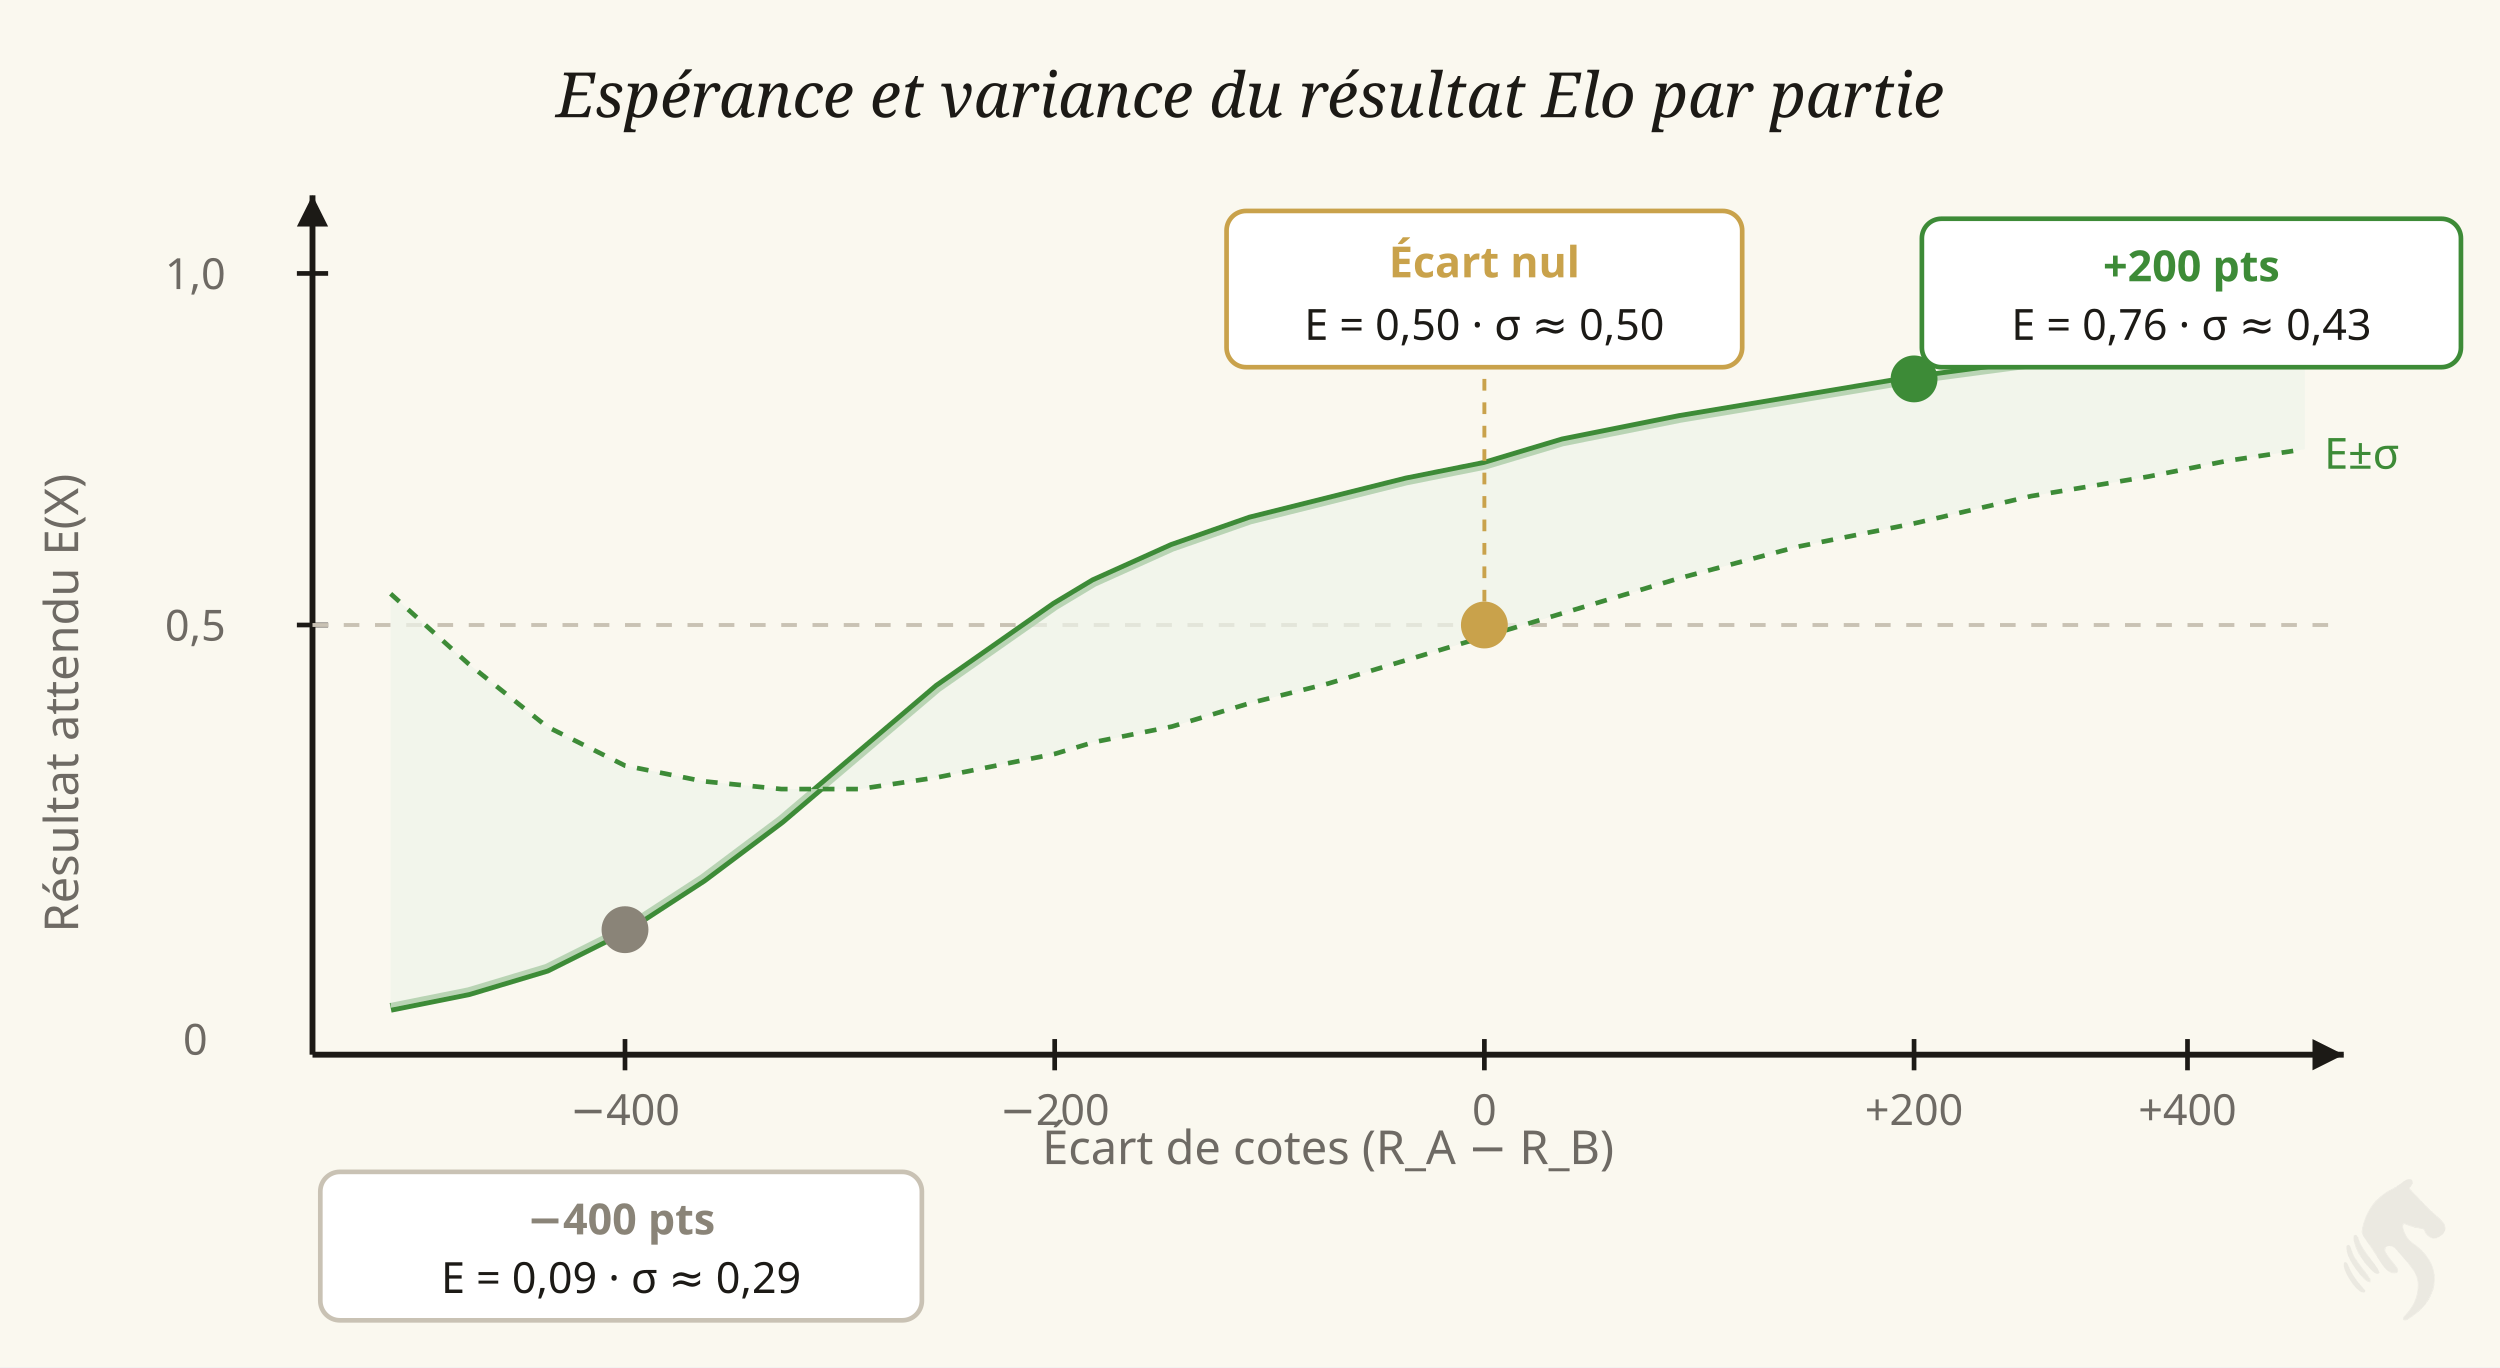
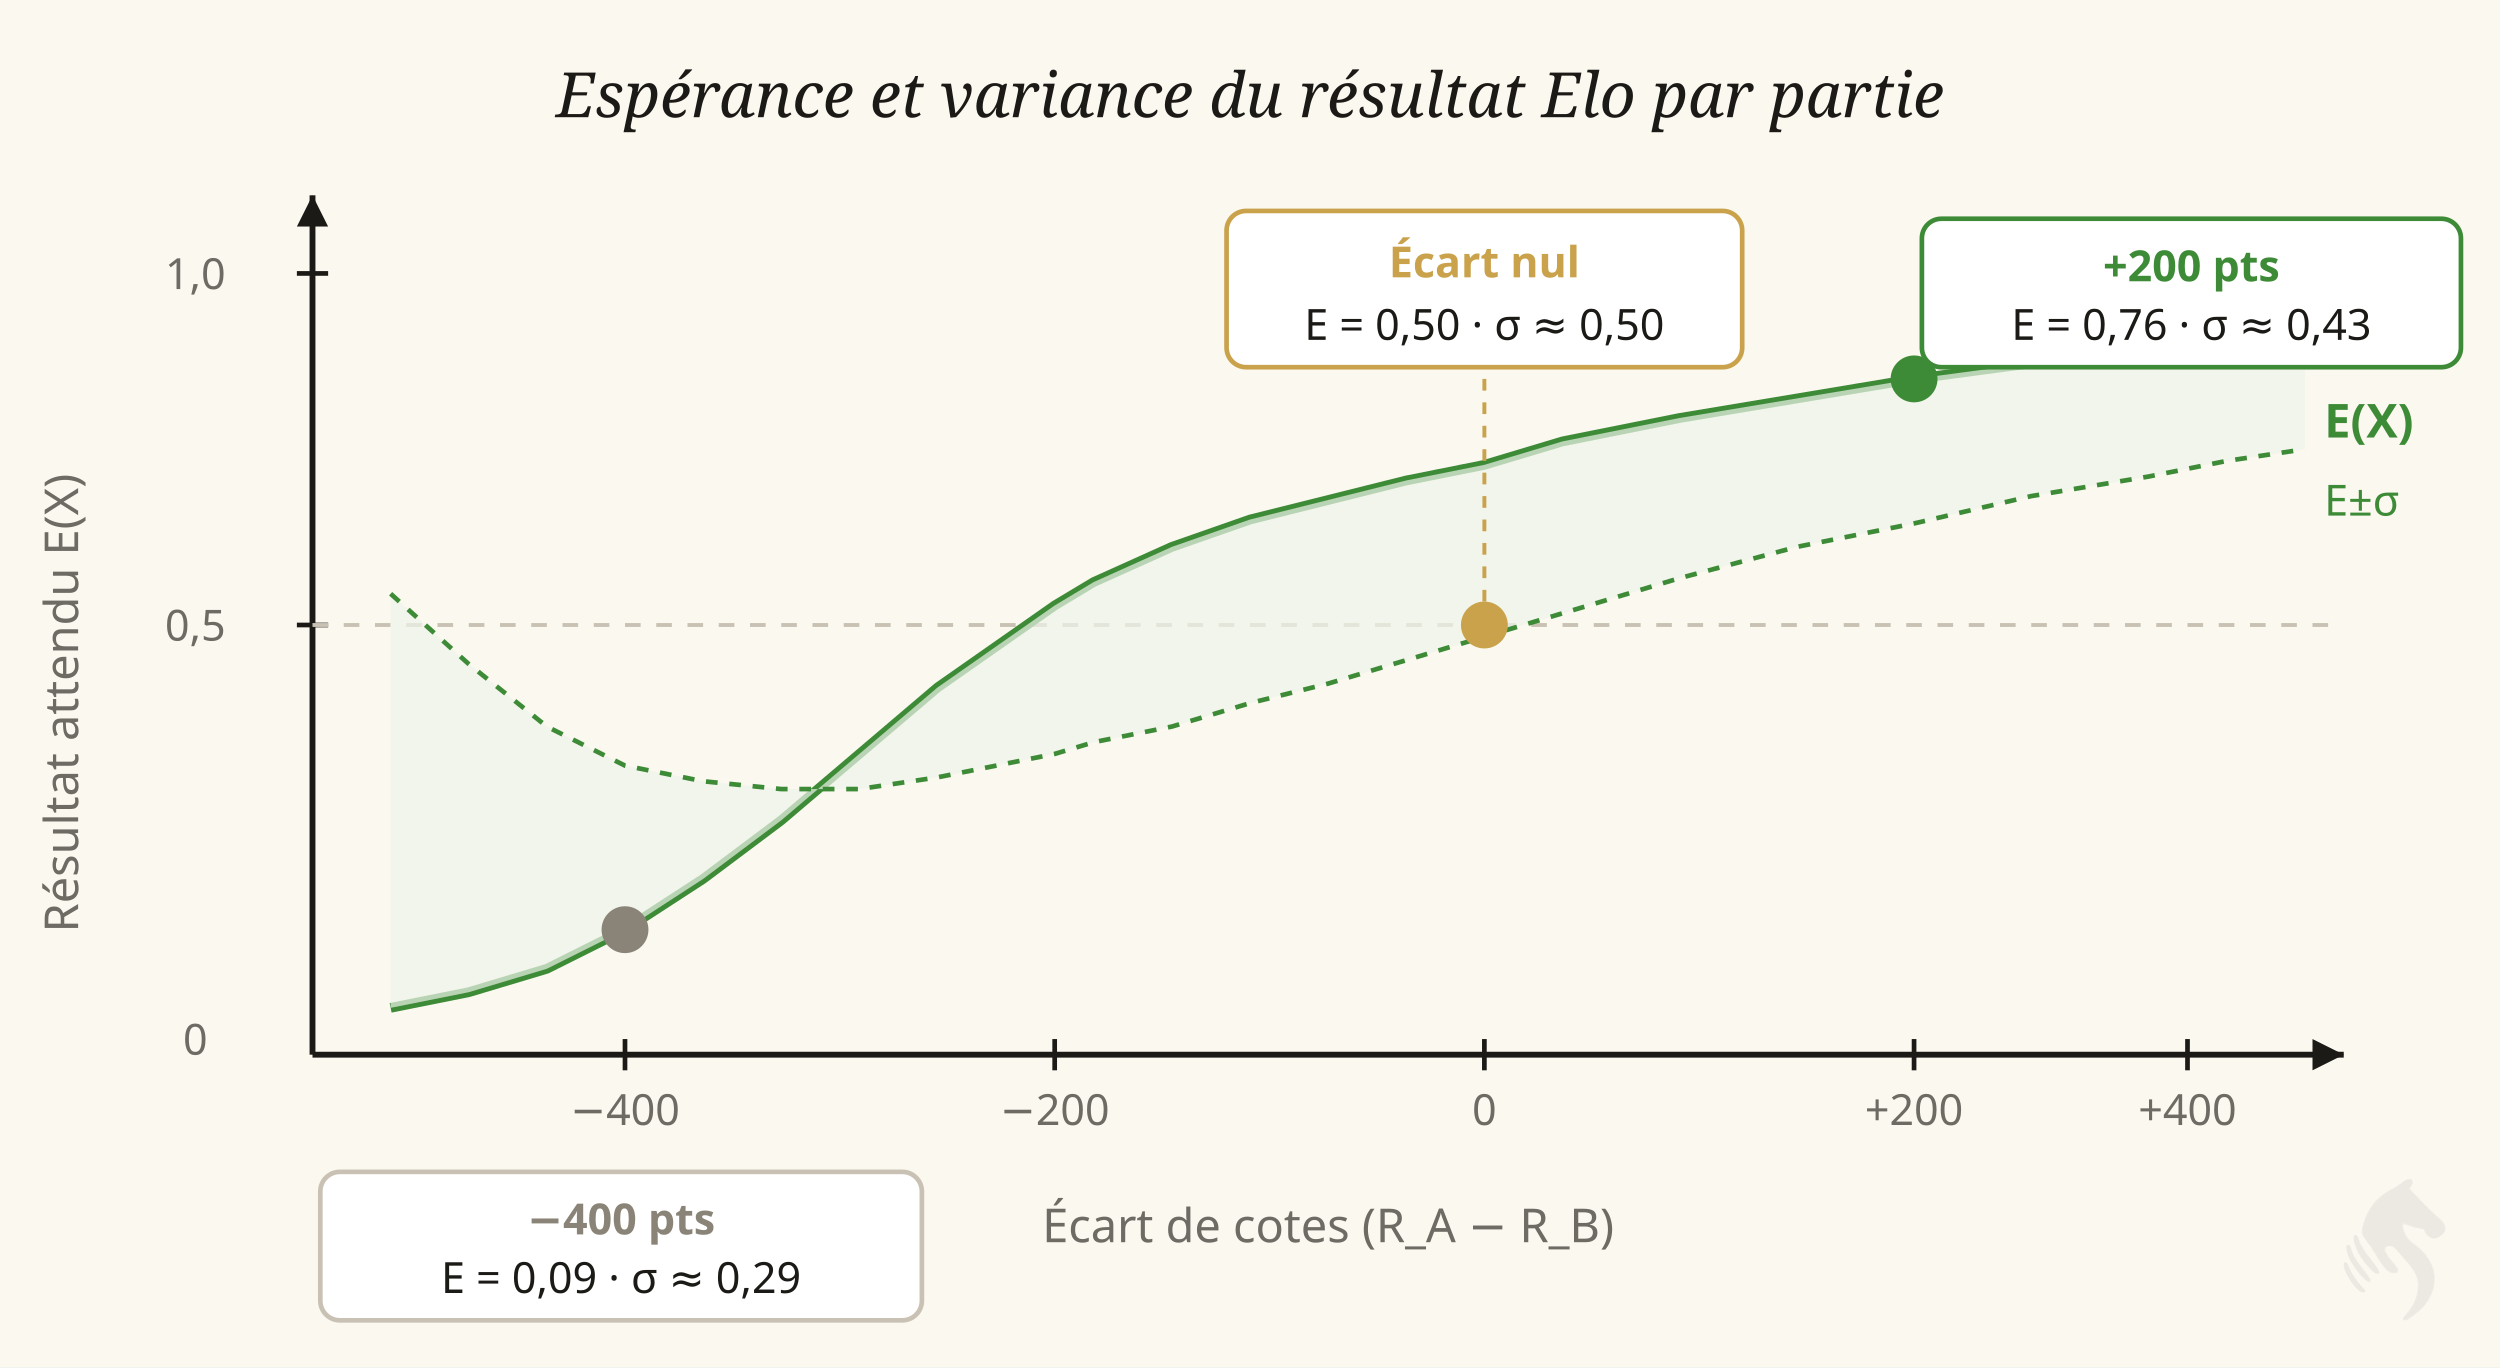
<svg xmlns="http://www.w3.org/2000/svg" width="640" height="350" viewBox="0 0 640 350" role="img" aria-labelledby="gms5">
  <rect width="640" height="350" fill="#faf8ef" />
  <text x="320" y="30" text-anchor="middle" font-family="Georgia, serif" font-size="16" font-style="italic" fill="#1c1a16">Espérance et variance du résultat Elo par partie</text>
  <line x1="80" y1="270" x2="600" y2="270" stroke="#1c1a16" stroke-width="1.5" />
  <polygon points="600,270 592,266 592,274" fill="#1c1a16" />
-   <text x="340" y="298" text-anchor="middle" font-family="system-ui, sans-serif" font-size="12" fill="#6e6a64">Écart de cotes (R_A − R_B)</text>
+   <text x="340" y="318" text-anchor="middle" font-family="system-ui, sans-serif" font-size="12" fill="#6e6a64">Écart de cotes (R_A − R_B)</text>
  <line x1="160" y1="266" x2="160" y2="274" stroke="#1c1a16" stroke-width="1.2" />
  <text x="160" y="288" text-anchor="middle" font-family="system-ui, sans-serif" font-size="11" fill="#6e6a64">−400</text>
  <line x1="270" y1="266" x2="270" y2="274" stroke="#1c1a16" stroke-width="1.2" />
  <text x="270" y="288" text-anchor="middle" font-family="system-ui, sans-serif" font-size="11" fill="#6e6a64">−200</text>
  <line x1="380" y1="266" x2="380" y2="274" stroke="#1c1a16" stroke-width="1.2" />
  <text x="380" y="288" text-anchor="middle" font-family="system-ui, sans-serif" font-size="11" fill="#6e6a64">0</text>
  <line x1="490" y1="266" x2="490" y2="274" stroke="#1c1a16" stroke-width="1.2" />
  <text x="490" y="288" text-anchor="middle" font-family="system-ui, sans-serif" font-size="11" fill="#6e6a64">+200</text>
  <line x1="560" y1="266" x2="560" y2="274" stroke="#1c1a16" stroke-width="1.2" />
  <text x="560" y="288" text-anchor="middle" font-family="system-ui, sans-serif" font-size="11" fill="#6e6a64">+400</text>
  <line x1="80" y1="270" x2="80" y2="50" stroke="#1c1a16" stroke-width="1.5" />
  <polygon points="80,50 76,58 84,58" fill="#1c1a16" />
  <text x="50" y="270" text-anchor="middle" font-family="system-ui, sans-serif" font-size="11" fill="#6e6a64">0</text>
  <line x1="76" y1="160" x2="84" y2="160" stroke="#1c1a16" stroke-width="1.2" />
  <text x="50" y="164" text-anchor="middle" font-family="system-ui, sans-serif" font-size="11" fill="#6e6a64">0,5</text>
  <line x1="76" y1="70" x2="84" y2="70" stroke="#1c1a16" stroke-width="1.2" />
  <text x="50" y="74" text-anchor="middle" font-family="system-ui, sans-serif" font-size="11" fill="#6e6a64">1,0</text>
  <text x="20" y="180" text-anchor="middle" font-family="system-ui, sans-serif" font-size="12" fill="#6e6a64" transform="rotate(-90 20 180)">Résultat attendu E(X)</text>
  <line x1="80" y1="160" x2="600" y2="160" stroke="#c9c2b4" stroke-width="1" stroke-dasharray="4 4" />
  <polyline points="100,258 120,254 140,248 160,238 180,225 200,210 220,193 240,176 260,162 270,155 280,149 300,140 320,133 340,128 360,123 380,119 400,113 430,107 460,102 490,97 520,93 550,90 570,88 590,87" fill="none" stroke="#3d8b37" stroke-width="2.5" />
-   <text x="595" y="84" font-family="system-ui, sans-serif" font-size="12" font-weight="700" fill="#3d8b37">E(X)</text>
+   <text x="595" y="112" font-family="system-ui, sans-serif" font-size="12" font-weight="700" fill="#3d8b37">E(X)</text>
  <polygon points="100,258 120,254 140,248 160,238 180,225 200,210 220,193 240,176 260,162 270,155 280,149 300,140 320,133 340,128 360,123 380,119 400,113 430,107 460,102 490,97 520,93 550,90 570,88 590,87 590,115 570,118 550,122 520,127 490,134 460,140 430,148 400,157 380,163 360,169 340,175 320,180 300,186 280,190 270,193 260,195 240,199 220,202 200,202 180,200 160,196 140,186 120,170 100,152" fill="#eef3e9" stroke="none" opacity="0.7" />
  <polyline points="100,152 120,170 140,186 160,196 180,200 200,202 220,202 240,199 260,195 270,193 280,190 300,186 320,180 340,175 360,169 380,163 400,157 430,148 460,140 490,134 520,127 550,122 570,118 590,115" fill="none" stroke="#3d8b37" stroke-width="1.2" stroke-dasharray="3 3" />
-   <text x="595" y="120" font-family="system-ui, sans-serif" font-size="11" fill="#3d8b37">E±σ</text>
+   <text x="595" y="132" font-family="system-ui, sans-serif" font-size="11" fill="#3d8b37">E±σ</text>
  <circle cx="380" cy="160" r="6" fill="#c9a24b" />
  <line x1="380" y1="154" x2="380" y2="70" stroke="#c9a24b" stroke-width="1" stroke-dasharray="3 3" />
  <rect x="314" y="54" width="132" height="40" rx="5" fill="#fff" stroke="#c9a24b" stroke-width="1.2" />
  <text x="380" y="71" text-anchor="middle" font-family="system-ui, sans-serif" font-size="11" font-weight="700" fill="#c9a24b">Écart nul</text>
  <text x="380" y="87" text-anchor="middle" font-family="system-ui, sans-serif" font-size="11" fill="#1c1a16">E = 0,50 · σ ≈ 0,50</text>
  <circle cx="490" cy="97" r="6" fill="#3d8b37" />
  <rect x="492" y="56" width="138" height="38" rx="5" fill="#fff" stroke="#3d8b37" stroke-width="1.2" />
  <text x="561" y="72" text-anchor="middle" font-family="system-ui, sans-serif" font-size="11" font-weight="700" fill="#3d8b37">+200 pts</text>
  <text x="561" y="87" text-anchor="middle" font-family="system-ui, sans-serif" font-size="11" fill="#1c1a16">E = 0,76 · σ ≈ 0,43</text>
  <circle cx="160" cy="238" r="6" fill="#8a8478" />
  <rect x="82" y="300" width="154" height="38" rx="5" fill="#fff" stroke="#c9c2b4" stroke-width="1.2" />
  <text x="159" y="316" text-anchor="middle" font-family="system-ui, sans-serif" font-size="11" font-weight="700" fill="#8a8478">−400 pts</text>
  <text x="159" y="331" text-anchor="middle" font-family="system-ui, sans-serif" font-size="11" fill="#1c1a16">E = 0,09 · σ ≈ 0,29</text>
  <g id="wm" opacity="0.07" transform="translate(600.0,301.9) scale(0.0416)" aria-hidden="true">
    <g fill="#1e1e1e" fill-rule="evenodd">
      <path d="M411.5-.5h-16a76 76 0 0 0-24.5 12q-.62-.7-1.5-1l-2 4a4 4 0 0 1-1.5-1 7 7 0 0 1-2.5 3.5 253 253 0 0 0-17 13q-1.42.93-2.5-.5-5.2 7.95-14.5 9a9.4 9.4 0 0 1-4 6q2.3.02 1.5 2A461 461 0 0 1 278.5 73q-13.2 7.95-26 16.5-1.59-1.38 0-3-2.35.35-4 2 .9.98 2 2-92.12 67.08-125.5 177a1316 1316 0 0 0-10 44 51.2 51.2 0 0 0 4.5 31q.1 3.33-2 1l4.5 11q1-2 2 0l5 10 1-1q6 10.95 13 21a651 651 0 0 1 18.5 25 3.4 3.4 0 0 1 1.5-3q21.52 33 43 66 .3 3.4-2.5 1v2a1542 1542 0 0 1 21 32q1 0 1 1a319 319 0 0 0 25 35 160 160 0 0 0 27 25 3.1 3.1 0 0 1 1-3q23.18 14.62 49 5.5 5-2.83 4-8.5-.15-4.6-1.5-9a618 618 0 0 0-55.5-73.5q3-.91 5 1.5a23.5 23.5 0 0 0-7-9q.63 2.4 2 4.5-.17 2.58-1.5.5a364 364 0 0 1-17.5-26.5 50 50 0 0 1-4.5-22.5q.9-4.71 3-9 .63 1.88 2.5 2a7 7 0 0 1 2-3q9.28-8.1 22-8a86 86 0 0 1 23 4.5 11 11 0 0 1 3 4.5q2.58-1.75 5 .5l21.5 23.5q.74 1.95.5 4 3.56 1 6 4a1094 1094 0 0 0 30 34.5l-1 1q3.7 2.7 7.5 5.5a23 23 0 0 1 2 5l5 3a22 22 0 0 0 5.5 8 11.5 11.5 0 0 0 4 4 3.9 3.9 0 0 0-2-3.5q1.7-1.12 3 .5a705 705 0 0 1 42 57.5q-.65 1.46-2 1.5a169 169 0 0 1 10 19 3.8 3.8 0 0 0-.5 4q1 2 2 0 1.4 2.05 2.5 4-.25-2.55.5-5a185 185 0 0 1 11 83q-1 2-2 0a9 9 0 0 0-1.5-4v9a2.3 2.3 0 0 0 1.5-1q.75 10.55-1 21a337 337 0 0 1-18 56l-2.5 3q-1.2-.69-1-2a36 36 0 0 0-4 7 5.2 5.2 0 0 0 3.5-4 4.3 4.3 0 0 1 0 4 350 350 0 0 1-33 52 1108 1108 0 0 1-30 35q-7.17 20.32 13.5 14.5a34 34 0 0 1 6-3 1496 1496 0 0 1 54-37 942 942 0 0 0 29-27q1.25-1.03 2 .5a11 11 0 0 0-3 4q1.35-1.65 2.5 0a29 29 0 0 1 4.5-6 40 40 0 0 0 9-10.5l6-4-1-1a25 25 0 0 1 8.5-7.5q-1.47-2.67 1-5 .22 4.17 2.5 1.5-1.94-3.13 2-4l-1-1q1.48-3.25 4-5.5a8 8 0 0 0-3-1q37.8-53.63 47.5-119 8.4-83.08-38-152a364 364 0 0 0-28-35q-1.03-1.25.5-2 3.58 2.23 2-1l-4-2a5 5 0 0 1-3-.5 484 484 0 0 0-70-58q-.7-.62-1-1.5 1.05-.43 2-1v-3a6 6 0 0 1-5-2q-.66-.1-1 .5 3.72 2.61 0 3-34.57-32.88-46-79.5.2-2.3 2-3v-4q-1.94 5.58-3.5 0-1-9 0-18 2.16-6.4 8.5-8a78 78 0 0 1 22 7.5 403 403 0 0 0 66 18l9 3q-2.45.75-5 .5-1.59 1.6 0 3a16 16 0 0 1 6.5-1 7.3 7.3 0 0 1 2 3q1.38-2.6 3.5-2-1.1-2.32-4-2.5 15.09-2.3 25.5 8.5 5.35 10.23 10 21 12.95 20.94 36.5 28.5-1.88.63-2 2.5a30 30 0 0 0 12.5 3q4.43-.1 8-2 3.2 3.87 5.5-1 1.2.69 1 2a39 39 0 0 0 4.5-2l1 1q.69-1.87-1.5-2.5a12 12 0 0 0 7-3q1.88-1.1 3 .5 2.22-3.62 6-2a8.7 8.7 0 0 1 3-4 41 41 0 0 1 12-6.5l-2-1 5.5-3.5q.62.7 1.5 1 1.82-1.15 0-2.5 1.42-.93 2.5.5a5.8 5.8 0 0 1 .5-4 39 39 0 0 1 6-4.5q-1.55-2.25.5-4.5 3.25-3.5 5-8 1.38-.64 2.5-1-.8-1.05-2-1.5 1.85-5.82 3-11.5v-10h-1q-.85 6-2.5 12-.16-4.46.5-9a63 63 0 0 0-12.5-31 478 478 0 0 0-45.5-44.5q3.06.72 6 2.5-3.15-3.9-7-7.5l1-1q-1.4-1.05-2 .5 1.77 2.4-.5 4a781 781 0 0 1-67.5-65.5l1-.5a29 29 0 0 0 7 6 93 93 0 0 0-14-15 24.5 24.5 0 0 0-9-9.5l1-1a44 44 0 0 0-7-4.5q1.44 2.2 3.5 4 1 1.5 0 3l-72-76q-5.34-7.85 1.5-14.5 1.98-.8 2 1.5a69 69 0 0 1 6-3.5q-1.95-1.94 0-3.5a31 31 0 0 0 6-12q2.05.24 4-.5a79 79 0 0 0-1.5-17.5 94 94 0 0 0-5-10l-1 1a87 87 0 0 0-5.5-3" />
      <path d="M325.5 44.5q-3.85 1.03-7 3.5a4.2 4.2 0 0 1-4.5-.5q-2.75 2.49-3.5 6-6.97 2.94-14 6-6.75 3.75-13.5 8-.62-.7-1.5-1a37.6 37.6 0 0 1-17 10.5 263 263 0 0 0-12 9.5q-1.59 1.62 0 3 12.8-8.55 26-16.5A461 461 0 0 0 327 46.5q.8-1.98-1.5-2m148 86-21-24a209 209 0 0 1-21-21.5l-8.5-8.5q-4.8-3.3-6-9-9.1-4.3-11.5-13a13 13 0 0 0 3-6q-.02-2.3-2-1.5-6.84 6.65-1.5 14.5l72 76q1-1.5 0-3a20 20 0 0 1-3.5-4m89 86a198 198 0 0 0-17.5-15q.4-2.17-.5-4-3.63-1.2-7-3a26 26 0 0 0-6-6 430 430 0 0 1-27-27.5 2.4 2.4 0 0 0-2-.5 29 29 0 0 1-7-6l-1 .5a781 781 0 0 0 67.5 65.5q2.27-1.6.5-4m-314-128a247 247 0 0 0-42 35.5 14.5 14.5 0 0 1-5 4l1 1a9.3 9.3 0 0 1-6 2.5 76 76 0 0 1-16 20q.3.88 1 1.5a9.4 9.4 0 0 0-5.5 6.5q-1-2-2 0-.93 1.42.5 2.5a25 25 0 0 0-6.5 8.5q-1.6 1.05-3.5 1.5 1.21.45 2 1.5a43 43 0 0 0-7 10 352 352 0 0 0-19.5 37 2.9 2.9 0 0 1-2.5 1 3.3 3.3 0 0 0 2 1.5 47 47 0 0 1-3.5 5.5l-12 34q-.98-1.8-1.5 0 1.4 1.9.5 4a33 33 0 0 1-3.5 5.5q.78.84 1 2a212 212 0 0 0-10 49.5 36 36 0 0 0 7 20q2.1 2.33 2-1a51.2 51.2 0 0 1-4.5-31 1316 1316 0 0 1 10-44q33.38-109.92 125.5-177-1.1-1.02-2-2m376 206q-.5-10.25-5-19.5 1.5-4.37-1.5-.5l-6.5-11q-5.55-3.6-7.5-10l-1 1q-3.75-5.75-9.5-9.5l1-1a850 850 0 0 0-9-7q1.14-2.04-1.5-3.5-1.08 1.43-2.5.5-2.84-1.65-2-4a5 5 0 0 0-3-.5 5 5 0 0 0-.5-3l-1 1a7 7 0 0 0-4.5-3 21 21 0 0 0-6-2.5 478 478 0 0 1 45.5 44.5 63 63 0 0 1 12.5 31q-.66 4.54-.5 9 1.65-6 2.5-12m-259 3v-1q-2.22-5.79 1-11.5l-2-2a67 67 0 0 0 1.5-5.5q.93 7.1 3.5 1-2.43-3.37 2-4a4.3 4.3 0 0 1 2.5 3q.45-1.21 1.5-2 2.3.75 4 2a326 326 0 0 1 28 10.5q11.4 3.22 23 6 1.05 1.6 1.5 3.5 1-4 2 0 1.08-1.43 2.5-.5-1.81 1.35 0 2.5 3.25-.47 7-2 1.85.03 3 1 5.83.22 11 2h5q2.55.25 5-.5l-9-3a403 403 0 0 1-66-18 78 78 0 0 0-22-7.5q-6.34 1.6-8.5 8-1 9 0 18 1.56 5.58 3.5 0m109 6a4.7 4.7 0 0 1 4 3q3.6-3.98 6 1l1-2 4 2a65 65 0 0 1 7.5 10q1.1 3.55 2.5 7-1.77 2.95 2 4 13.35 23.91 39 33 .12-1.87 2-2.5-23.55-7.56-36.5-28.5a305 305 0 0 0-10-21q-10.41-10.8-25.5-8.5 2.9.18 4 2.5m-410 86a9 9 0 0 0 1.5-4 310 310 0 0 0 37.5 86q-1.1 1.02-2 2a40 40 0 0 0 8.5 12 139 139 0 0 0 15 21q2.31 2.97 1.5 6 5.9 1.14 7.5 7 5.7 2.47 5 8 3.8 1.06 6.5 4 20.24 25.5 46 45.5a39 39 0 0 0 20 5 46 46 0 0 1 9-7.5 818 818 0 0 1-10-21.5q1.43-1.08.5-2.5a27 27 0 0 1-3.5-2 185 185 0 0 0-16-23.5q1.43-1.08.5-2.5a13.3 13.3 0 0 1-5.5-5 617 617 0 0 0-22.5-29v-4l-1 1a13 13 0 0 1-4.5-6 11.5 11.5 0 0 1-4-4q-.03 2.3-2 1.5A471 471 0 0 1 97 390.5q-1.8-3.04-.5-6 1.02.54 2 1a9 9 0 0 0-2-4.5q3.83-2.28-1-2.5a597 597 0 0 1-7-18.5l2-1a3.3 3.3 0 0 1-2-3.5 3.1 3.1 0 0 1-3-1q-7.35-19.46-24-8 1.03 2.34-.5 5a97 97 0 0 0 3.5 38" />
      <path d="M365.5 301.5q-1.8.7-2 3 11.43 46.62 46 79.5 3.72-.39 0-3 .34-.6 1-.5-2.4-2.22-5-4.5l2-2q-2.45-.75-5-.5a8.4 8.4 0 0 0-.5-4q-1.72 1.44-3-1a28 28 0 0 1-3.5-6q-.5 2-1 0a143 143 0 0 1-18-31q-6.22-11.64-9-27a7 7 0 0 0-2-3m-211 174a45 45 0 0 1-9.5-15q-1 2-2 0a41 41 0 0 0-6-9l-1-5-1 1a989 989 0 0 1-17.5-25.5q.7-.62 1-1.5a7.7 7.7 0 0 1-5-6 163 163 0 0 1-15-29q-.98-.46-2-1-1.3 2.96.5 6a471 471 0 0 0 55.5 86.5q1.97.8 2-1.5m-90-86q-2.05 2.77 1.5 4 3.6 16.25 9.5 30.5-2.48 3.62 2 3.5 3.65 9.3 8 18.5l-1 1a11.4 11.4 0 0 1 6 8q-.7.62-1 1.5a10.5 10.5 0 0 1 3.5 5l1-1a62 62 0 0 0 7.5 13q.9-.98 2-2a310 310 0 0 1-37.5-86 9 9 0 0 1-1.5 4m48 210a3.9 3.9 0 0 0-2-3.5q1.7-1.12 3 .5a127 127 0 0 0 39 32q11.3 4.6 8.5-7a147 147 0 0 0-17-32 1467 1467 0 0 0-40-51 554 554 0 0 1-48.5-75l1-1q.84 5.22 6 5a51.6 51.6 0 0 1-11.5-27l-1 2a159 159 0 0 0-11-31 14.3 14.3 0 0 0-10.5-8q-3.2.01-6 1.5-2.85 3.45-6 6.5-.87 16.85 3 33.5a3.6 3.6 0 0 1-2 2q1.38.56 2.5 1.5 3.15 9.81 6.5 19.5-1.21.45-2 1.5a29 29 0 0 0 5.5 7A256 256 0 0 0 55.5 525l-2 1a6.4 6.4 0 0 0 4 1.5 332 332 0 0 0 38.5 53l3.5 5.5-1 1q1.9 1.67 3.5.5a36 36 0 0 0 10.5 12m303-214q-.95.57-2 1 .3.88 1 1.5a484 484 0 0 1 70 58q1.42.72 3 .5a43 43 0 0 0-10-12.5l1-1q-2.66 1.47-5-1a36 36 0 0 0-10-10q1.81-1.35 0-2.5a8 8 0 0 1-3.5 0q-4.57-5.7-10-8a13 13 0 0 0-6.5-5.5 11.5 11.5 0 0 1-3.5-4.5q-.62.7-1.5 1a17.7 17.7 0 0 0-8-5.5q-2.84-1.65-2-4-7.47-2.25-13-7.5m-254 24a526 526 0 0 1 23.5 37 55 55 0 0 1 9 15l1-1a65 65 0 0 0 8.5 13q2.8 2.4 2.5-1-21.48-33-43-66a3.4 3.4 0 0 0-1.5 3m111 63q.16-.93 1-1.5a7 7 0 0 1-3.5-2.5 17.5 17.5 0 0 0-5.5-8q3.7-4.18-2.5-5a41 41 0 0 1-7.5-18.5l2-3a7.2 7.2 0 0 1-2-4.5 3.1 3.1 0 0 0 3-1 37 37 0 0 0-1-7q-1.87-.12-2.5-2a36 36 0 0 0-3 9 50 50 0 0 0 4.5 22.5 364 364 0 0 0 17.5 26.5q1.33 2.08 1.5-.5-1.37-2.1-2-4.5m-272 45v19q2.55 12.15 7 24 15.37 37.49 37 68a54 54 0 0 0 9 12.5q-1.58 2.58 2 3l-1 1 5.5 4.5a82 82 0 0 0 9 12q6.5 6.26 12.5 13 9.5 6.75 17.5 15l1-1q4.56 3.52 9 7l1-2a89 89 0 0 0 13.5 3.5q13.85-4.6 6.5-17.5-1.73 1.44-3-1a307 307 0 0 1-13.5-16 16 16 0 0 0-6-5.5q1.43-1.08.5-2.5a27.2 27.2 0 0 1-12.5-15 3.1 3.1 0 0 1-3-1q-7.5-10.25-15.5-20-.93-1.42.5-2.5a16 16 0 0 1-6-5.5 880 880 0 0 1-19-29.5q.7-.62 1-1.5a8 8 0 0 1-4-4 94 94 0 0 1-12.5-26l-1 1q-3.8-4.62-1.5-10a3.1 3.1 0 0 1-3-1 198 198 0 0 1-7-15.5l1-1a55 55 0 0 1-9-11q-2.85-1.46-6-2l3-1a22 22 0 0 0-9 2 11.4 11.4 0 0 0-4 6.5m277 51a48 48 0 0 0 12 5q-.57 3.66 2 2a5.3 5.3 0 0 1 3.5 3l1-2a45 45 0 0 0 26 0q.45 1.21 1.5 2 1.27-3.4 4-2 1.81-1.15 0-2.5l3-1.5a21 21 0 0 0 3.5-4q1.4-8.23-1.5-16 .3-.88 1-1.5-5.22-1.95-4-7a193 193 0 0 1-18-23.5 16 16 0 0 0-3.5-3q-4.05-7.43-9-12a284 284 0 0 0-14-17q-.75-1.58.5-3a19 19 0 0 1-6-4 4.35 4.35 0 0 0-5-1.5 618 618 0 0 1 55.5 73.5q1.35 4.4 1.5 9 1 5.67-4 8.5-25.82 9.12-49-5.5a3.1 3.1 0 0 0-1 3m115-56a264 264 0 0 1 16 22q-1.7 3.04 1.5 1a494 494 0 0 1 16.5 23l7 10q1.35-.04 2-1.5a705 705 0 0 0-42-57.5q-1.3-1.62-3-.5a3.9 3.9 0 0 1 2 3.5" />
      <path d="M112.5 599.5q7 9.5 16 17 2 0 2 2 6.9 3.77 11 8.5l13 5.5a5.7 5.7 0 0 0 6 0q2.07 3.94 4 0-3.37-1.23-.5-3 .22-6.86.5-13.5l-3-3.5 3-2.5q-4.58-.9-7.5-4.5a79 79 0 0 0-10.5-16.5q2.67 1.47 5-1a12 12 0 0 1-8.5-3.5 92 92 0 0 0-17.5-23.5l2-1-6.5-4.5a2294 2294 0 0 1-34.5-47q-1 0-1-1-5.27-4.75-4-11.5-2.25-3.25-3.5.5A227 227 0 0 1 61.5 469q.84-.57 1-1.5-5.16.22-6-5l-1 1a554 554 0 0 0 48.5 75 1467 1467 0 0 1 40 51q10.5 14.98 17 32 2.8 11.6-8.5 7a127 127 0 0 1-39-32q-1.3-1.62-3-.5a3.9 3.9 0 0 1 2 3.5m335-4a3349 3349 0 0 1 7.5 35q2.3 19.53.5 39a9 9 0 0 1 1.5 4q1 2 2 0a185 185 0 0 0-11-83q-.75 2.45-.5 5m44-147q1.58 3.23-2 1-1.53.75-.5 2a364 364 0 0 1 28 35q46.4 68.92 38 152-9.7 65.37-47.5 119 1.46.15 3 1a12 12 0 0 0 3.5-6q1.58 1.52 3.5.5-1.16-8.12 7-11-1.6-1.75 1-2.5-.12-8.5 6-14-.81-.1-1-1a3.1 3.1 0 0 1 3-1 5.4 5.4 0 0 1 3-5.5q-1.2-.45-2-1.5a67 67 0 0 0 4.5-10l1 2a9 9 0 0 1 2.5-5l-1-2a6.3 6.3 0 0 1 4-.5 6.5 6.5 0 0 0-3-3 225 225 0 0 1 11-24.5q-.53-1.8-1.5 0-.3-4.51 1-9l1 1a67 67 0 0 0 1.5-13q7.4-.7 1-5a232 232 0 0 0 2-53l.5-5q.57.84 1.5 1a8 8 0 0 0-2.5-5q-6.56-49.08-31.5-89 2.03-1.77-.5-3l-1 1a696 696 0 0 1-17.5-26q-2.18-1.53-1-3.5-3.93-.91-5-4.5-1.26-.5-1-2a69 69 0 0 0-6.5-5q-.69-1.87 1.5-2.5a14 14 0 0 0-4-2.5m-36 230a273 273 0 0 1-13.5 57q-1.4.82-2.5 2 2.69 6.4-4 8.5l2 1a30 30 0 0 0-3 8.5q-.2 1.31 1 2l2.5-3a337 337 0 0 0 18-56 89 89 0 0 0 1-21q-.57.84-1.5 1m-25 84a185 185 0 0 1-24 38l-2.5 6a25 25 0 0 0-6.5 7q-13.95 16.7-28.5 33-1.16 4.05-3.5 7.5-1.35 4.25-1 8a16 16 0 0 1 6 5.5h14a20 20 0 0 1 10-3.5q1.71-1.12 0-2.5a81 81 0 0 0 18.5-12q.62.7 1.5 1a71 71 0 0 1 2-4q1-2 2 0 1.7-4.54 4.5-1a38 38 0 0 1 4.5-6.5 189 189 0 0 0 30.5-23.5q4.55 3.9 4-3a4.6 4.6 0 0 1 4.5-2v-3a5 5 0 0 0 3-.5 41 41 0 0 1 3-5.5 11 11 0 0 1 3-4q-.75-1.53-2-.5a942 942 0 0 1-29 27 1496 1496 0 0 0-54 37 34 34 0 0 0-6 3q-20.67 5.82-13.5-14.5a1108 1108 0 0 0 30-35 350 350 0 0 0 33-52 4.3 4.3 0 0 0 0-4 5.2 5.2 0 0 1-3.5 4" />
    </g>
  </g>
</svg>
